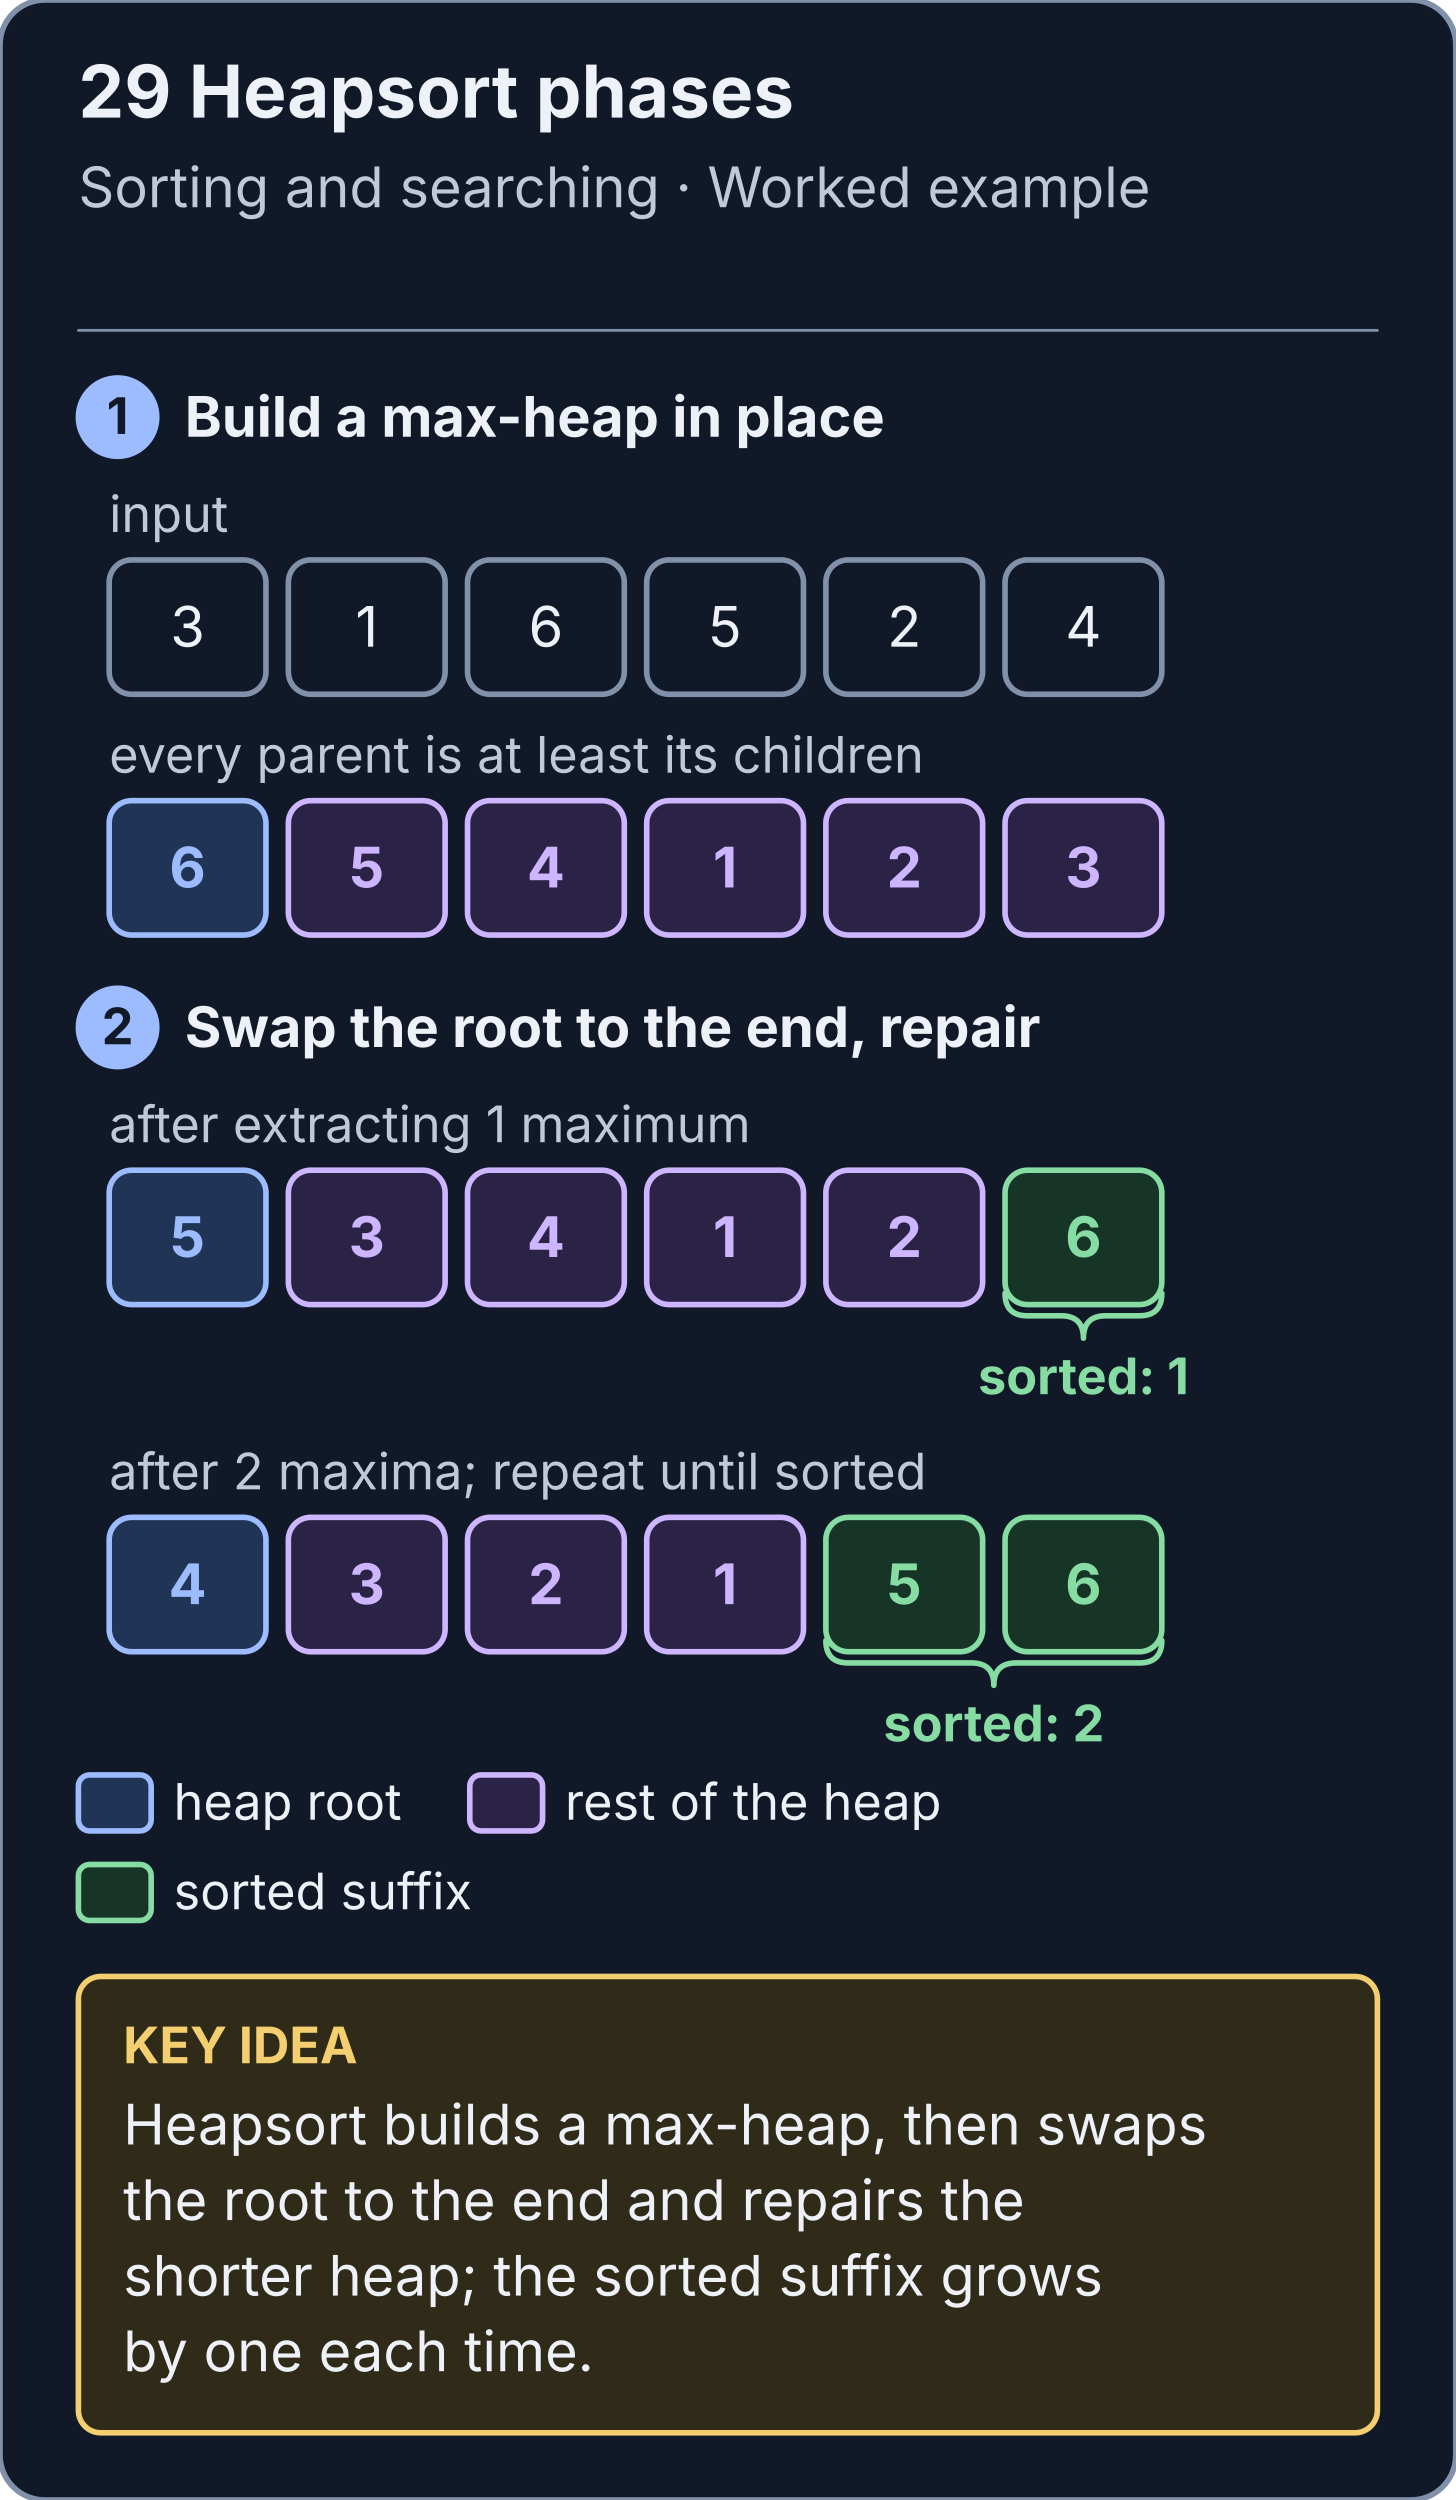
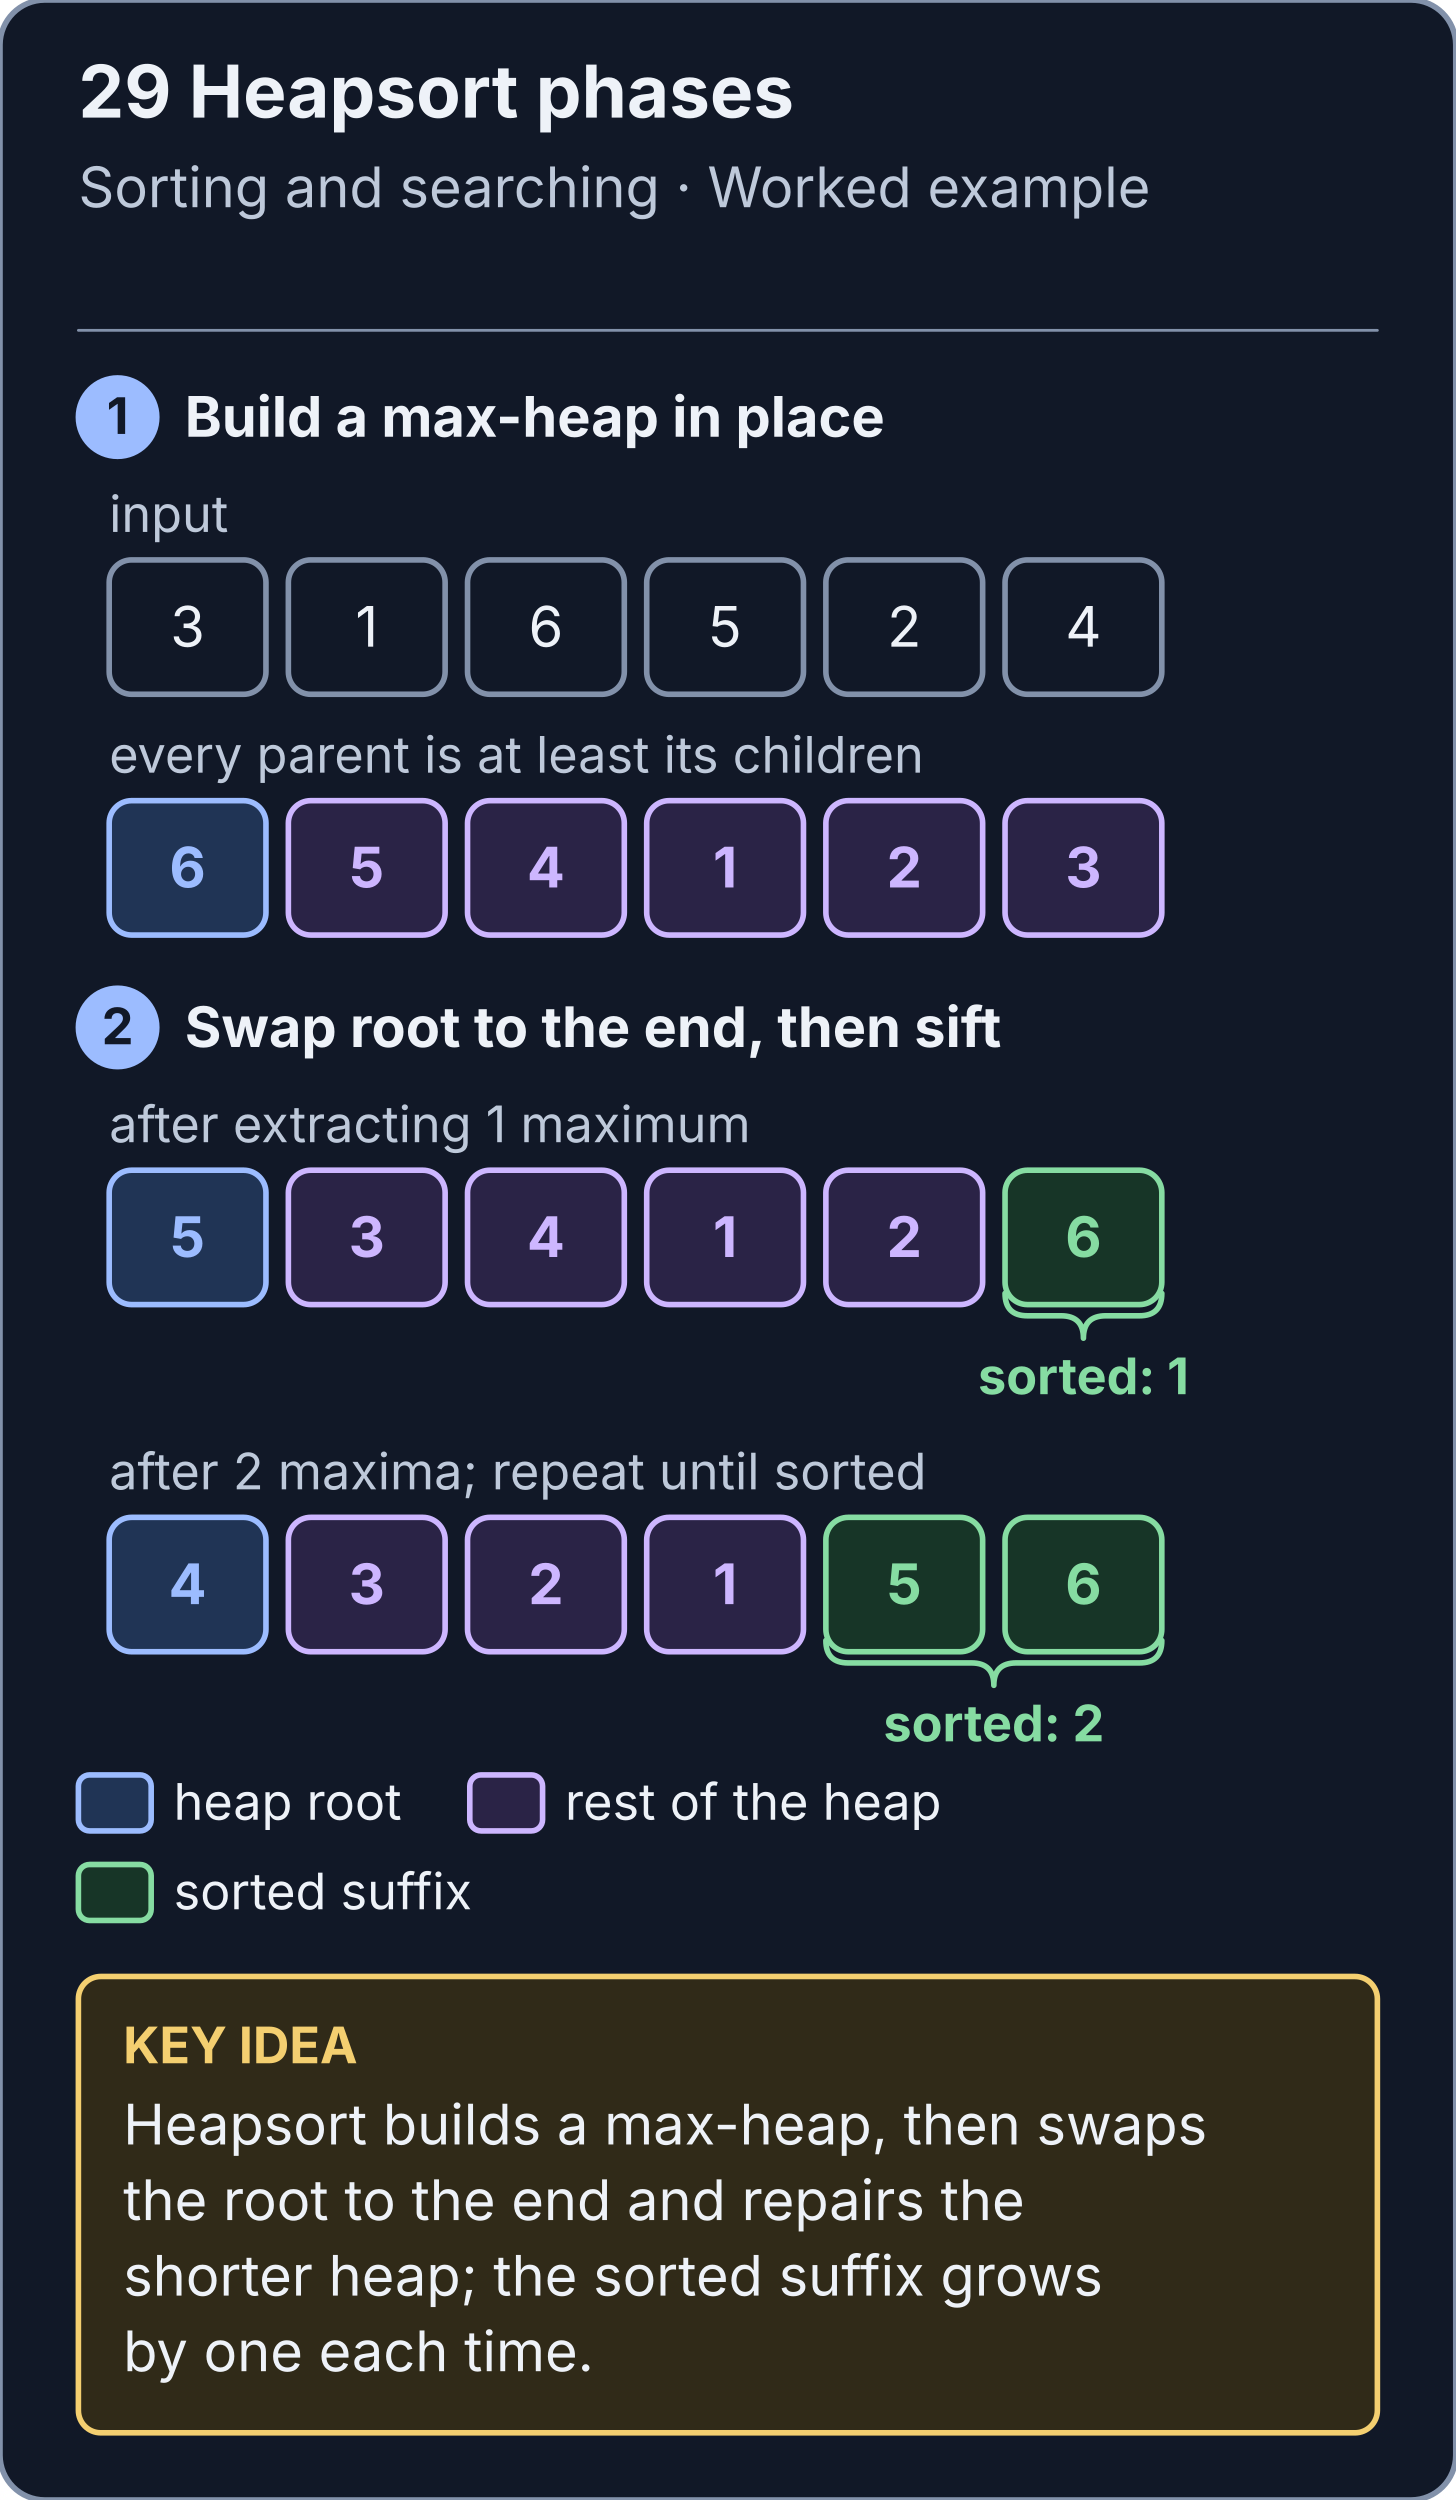
<svg xmlns="http://www.w3.org/2000/svg" viewBox="0 0 520 893" width="520" height="893" role="img" aria-labelledby="title desc">
  <style>text{font-family:system-ui,-apple-system,BlinkMacSystemFont,"Segoe UI",sans-serif} line,path{stroke-linecap:round;stroke-linejoin:round}</style>
  <defs>
    <marker id="heapsort-phases-paper-arrow" markerWidth="9" markerHeight="9" refX="8" refY="4" orient="auto" markerUnits="userSpaceOnUse">
      <path d="M 0 0 L 8 4 L 0 8 Z" fill="#111827" />
    </marker>
    <marker id="heapsort-phases-ink-arrow" markerWidth="9" markerHeight="9" refX="8" refY="4" orient="auto" markerUnits="userSpaceOnUse">
      <path d="M 0 0 L 8 4 L 0 8 Z" fill="#eef2f8" />
    </marker>
    <marker id="heapsort-phases-muted-arrow" markerWidth="9" markerHeight="9" refX="8" refY="4" orient="auto" markerUnits="userSpaceOnUse">
      <path d="M 0 0 L 8 4 L 0 8 Z" fill="#bec9da" />
    </marker>
    <marker id="heapsort-phases-line-arrow" markerWidth="9" markerHeight="9" refX="8" refY="4" orient="auto" markerUnits="userSpaceOnUse">
      <path d="M 0 0 L 8 4 L 0 8 Z" fill="#8291aa" />
    </marker>
    <marker id="heapsort-phases-blue-arrow" markerWidth="9" markerHeight="9" refX="8" refY="4" orient="auto" markerUnits="userSpaceOnUse">
      <path d="M 0 0 L 8 4 L 0 8 Z" fill="#9cbcff" />
    </marker>
    <marker id="heapsort-phases-soft-arrow" markerWidth="9" markerHeight="9" refX="8" refY="4" orient="auto" markerUnits="userSpaceOnUse">
      <path d="M 0 0 L 8 4 L 0 8 Z" fill="#203455" />
    </marker>
    <marker id="heapsort-phases-note-arrow" markerWidth="9" markerHeight="9" refX="8" refY="4" orient="auto" markerUnits="userSpaceOnUse">
      <path d="M 0 0 L 8 4 L 0 8 Z" fill="#302a18" />
    </marker>
    <marker id="heapsort-phases-gold-arrow" markerWidth="9" markerHeight="9" refX="8" refY="4" orient="auto" markerUnits="userSpaceOnUse">
      <path d="M 0 0 L 8 4 L 0 8 Z" fill="#f4cf70" />
    </marker>
    <marker id="heapsort-phases-red-arrow" markerWidth="9" markerHeight="9" refX="8" refY="4" orient="auto" markerUnits="userSpaceOnUse">
      <path d="M 0 0 L 8 4 L 0 8 Z" fill="#ffaaa1" />
    </marker>
    <marker id="heapsort-phases-panel-arrow" markerWidth="9" markerHeight="9" refX="8" refY="4" orient="auto" markerUnits="userSpaceOnUse">
      <path d="M 0 0 L 8 4 L 0 8 Z" fill="#192333" />
    </marker>
    <marker id="heapsort-phases-green-arrow" markerWidth="9" markerHeight="9" refX="8" refY="4" orient="auto" markerUnits="userSpaceOnUse">
      <path d="M 0 0 L 8 4 L 0 8 Z" fill="#86dca2" />
    </marker>
    <marker id="heapsort-phases-mint-arrow" markerWidth="9" markerHeight="9" refX="8" refY="4" orient="auto" markerUnits="userSpaceOnUse">
      <path d="M 0 0 L 8 4 L 0 8 Z" fill="#173527" />
    </marker>
    <marker id="heapsort-phases-violet-arrow" markerWidth="9" markerHeight="9" refX="8" refY="4" orient="auto" markerUnits="userSpaceOnUse">
      <path d="M 0 0 L 8 4 L 0 8 Z" fill="#cdb6ff" />
    </marker>
    <marker id="heapsort-phases-lilac-arrow" markerWidth="9" markerHeight="9" refX="8" refY="4" orient="auto" markerUnits="userSpaceOnUse">
      <path d="M 0 0 L 8 4 L 0 8 Z" fill="#2a2346" />
    </marker>
    <marker id="heapsort-phases-rose-arrow" markerWidth="9" markerHeight="9" refX="8" refY="4" orient="auto" markerUnits="userSpaceOnUse">
      <path d="M 0 0 L 8 4 L 0 8 Z" fill="#3d1f22" />
    </marker>
  </defs>
  <rect x="0" y="0" width="520" height="893" rx="16" fill="#111827" stroke="#8291aa" stroke-width="2" />
  <text x="28" y="42" font-size="26" fill="#eef2f8" text-anchor="start" font-weight="700">29  Heapsort phases</text>
  <text x="28" y="74" font-size="20" fill="#bec9da" text-anchor="start" font-weight="400">Sorting and searching · Worked example</text>
  <line x1="28" y1="118" x2="492" y2="118" stroke="#8291aa" stroke-width="1" />
  <circle cx="42" cy="149" r="14" fill="#9cbcff" stroke="#9cbcff" stroke-width="2" />
  <text x="42" y="155" font-size="18" fill="#111827" text-anchor="middle" font-weight="700">1</text>
  <text x="66" y="156" font-size="20" fill="#eef2f8" text-anchor="start" font-weight="700">Build a max-heap in place</text>
  <text x="39" y="190" font-size="18" fill="#bec9da" text-anchor="start" font-weight="400">input</text>
  <rect x="39" y="200" width="56" height="48" rx="8" fill="#111827" stroke="#8291aa" stroke-width="2" />
  <text x="67.0" y="231.0" font-size="20" fill="#eef2f8" text-anchor="middle" font-weight="400">3</text>
  <rect x="103" y="200" width="56" height="48" rx="8" fill="#111827" stroke="#8291aa" stroke-width="2" />
  <text x="131.0" y="231.0" font-size="20" fill="#eef2f8" text-anchor="middle" font-weight="400">1</text>
  <rect x="167" y="200" width="56" height="48" rx="8" fill="#111827" stroke="#8291aa" stroke-width="2" />
  <text x="195.0" y="231.0" font-size="20" fill="#eef2f8" text-anchor="middle" font-weight="400">6</text>
  <rect x="231" y="200" width="56" height="48" rx="8" fill="#111827" stroke="#8291aa" stroke-width="2" />
  <text x="259.0" y="231.0" font-size="20" fill="#eef2f8" text-anchor="middle" font-weight="400">5</text>
  <rect x="295" y="200" width="56" height="48" rx="8" fill="#111827" stroke="#8291aa" stroke-width="2" />
  <text x="323.0" y="231.0" font-size="20" fill="#eef2f8" text-anchor="middle" font-weight="400">2</text>
  <rect x="359" y="200" width="56" height="48" rx="8" fill="#111827" stroke="#8291aa" stroke-width="2" />
  <text x="387.0" y="231.0" font-size="20" fill="#eef2f8" text-anchor="middle" font-weight="400">4</text>
  <text x="39" y="276" font-size="18" fill="#bec9da" text-anchor="start" font-weight="400">every parent is at least its children</text>
  <rect x="39" y="286" width="56" height="48" rx="8" fill="#203455" stroke="#9cbcff" stroke-width="2" />
  <text x="67.0" y="317.0" font-size="20" fill="#9cbcff" text-anchor="middle" font-weight="700">6</text>
  <rect x="103" y="286" width="56" height="48" rx="8" fill="#2a2346" stroke="#cdb6ff" stroke-width="2" />
  <text x="131.0" y="317.0" font-size="20" fill="#cdb6ff" text-anchor="middle" font-weight="700">5</text>
  <rect x="167" y="286" width="56" height="48" rx="8" fill="#2a2346" stroke="#cdb6ff" stroke-width="2" />
  <text x="195.0" y="317.0" font-size="20" fill="#cdb6ff" text-anchor="middle" font-weight="700">4</text>
  <rect x="231" y="286" width="56" height="48" rx="8" fill="#2a2346" stroke="#cdb6ff" stroke-width="2" />
  <text x="259.0" y="317.0" font-size="20" fill="#cdb6ff" text-anchor="middle" font-weight="700">1</text>
  <rect x="295" y="286" width="56" height="48" rx="8" fill="#2a2346" stroke="#cdb6ff" stroke-width="2" />
  <text x="323.0" y="317.0" font-size="20" fill="#cdb6ff" text-anchor="middle" font-weight="700">2</text>
  <rect x="359" y="286" width="56" height="48" rx="8" fill="#2a2346" stroke="#cdb6ff" stroke-width="2" />
  <text x="387.0" y="317.0" font-size="20" fill="#cdb6ff" text-anchor="middle" font-weight="700">3</text>
  <circle cx="42" cy="367" r="14" fill="#9cbcff" stroke="#9cbcff" stroke-width="2" />
  <text x="42" y="373" font-size="18" fill="#111827" text-anchor="middle" font-weight="700">2</text>
-   <text x="66" y="374" font-size="20" fill="#eef2f8" text-anchor="start" font-weight="700">Swap the root to the end, repair</text>
+   <text x="66" y="374" font-size="20" fill="#eef2f8" text-anchor="start" font-weight="700">Swap root to the end, then sift</text>
  <text x="39" y="408" font-size="18" fill="#bec9da" text-anchor="start" font-weight="400">after extracting 1 maximum</text>
  <rect x="39" y="418" width="56" height="48" rx="8" fill="#203455" stroke="#9cbcff" stroke-width="2" />
  <text x="67.0" y="449.0" font-size="20" fill="#9cbcff" text-anchor="middle" font-weight="700">5</text>
  <rect x="103" y="418" width="56" height="48" rx="8" fill="#2a2346" stroke="#cdb6ff" stroke-width="2" />
  <text x="131.0" y="449.0" font-size="20" fill="#cdb6ff" text-anchor="middle" font-weight="700">3</text>
  <rect x="167" y="418" width="56" height="48" rx="8" fill="#2a2346" stroke="#cdb6ff" stroke-width="2" />
  <text x="195.0" y="449.0" font-size="20" fill="#cdb6ff" text-anchor="middle" font-weight="700">4</text>
  <rect x="231" y="418" width="56" height="48" rx="8" fill="#2a2346" stroke="#cdb6ff" stroke-width="2" />
  <text x="259.0" y="449.0" font-size="20" fill="#cdb6ff" text-anchor="middle" font-weight="700">1</text>
  <rect x="295" y="418" width="56" height="48" rx="8" fill="#2a2346" stroke="#cdb6ff" stroke-width="2" />
  <text x="323.0" y="449.0" font-size="20" fill="#cdb6ff" text-anchor="middle" font-weight="700">2</text>
  <rect x="359" y="418" width="56" height="48" rx="8" fill="#173527" stroke="#86dca2" stroke-width="2" />
  <text x="387.0" y="449.0" font-size="20" fill="#86dca2" text-anchor="middle" font-weight="700">6</text>
  <path d="M 359 462 Q 359 470 367 470 H 379.0 Q 387.0 470 387.0 478 Q 387.0 470 395.0 470 H 407 Q 415 470 415 462" fill="none" stroke="#86dca2" stroke-width="2" />
  <text x="387.0" y="498" font-size="18" fill="#86dca2" text-anchor="middle" font-weight="700">sorted: 1</text>
  <text x="39" y="532" font-size="18" fill="#bec9da" text-anchor="start" font-weight="400">after 2 maxima; repeat until sorted</text>
  <rect x="39" y="542" width="56" height="48" rx="8" fill="#203455" stroke="#9cbcff" stroke-width="2" />
  <text x="67.0" y="573.0" font-size="20" fill="#9cbcff" text-anchor="middle" font-weight="700">4</text>
  <rect x="103" y="542" width="56" height="48" rx="8" fill="#2a2346" stroke="#cdb6ff" stroke-width="2" />
  <text x="131.0" y="573.0" font-size="20" fill="#cdb6ff" text-anchor="middle" font-weight="700">3</text>
  <rect x="167" y="542" width="56" height="48" rx="8" fill="#2a2346" stroke="#cdb6ff" stroke-width="2" />
  <text x="195.0" y="573.0" font-size="20" fill="#cdb6ff" text-anchor="middle" font-weight="700">2</text>
  <rect x="231" y="542" width="56" height="48" rx="8" fill="#2a2346" stroke="#cdb6ff" stroke-width="2" />
  <text x="259.0" y="573.0" font-size="20" fill="#cdb6ff" text-anchor="middle" font-weight="700">1</text>
  <rect x="295" y="542" width="56" height="48" rx="8" fill="#173527" stroke="#86dca2" stroke-width="2" />
  <text x="323.0" y="573.0" font-size="20" fill="#86dca2" text-anchor="middle" font-weight="700">5</text>
  <rect x="359" y="542" width="56" height="48" rx="8" fill="#173527" stroke="#86dca2" stroke-width="2" />
  <text x="387.0" y="573.0" font-size="20" fill="#86dca2" text-anchor="middle" font-weight="700">6</text>
  <path d="M 295 586 Q 295 594 303 594 H 347.0 Q 355.0 594 355.0 602 Q 355.0 594 363.0 594 H 407 Q 415 594 415 586" fill="none" stroke="#86dca2" stroke-width="2" />
  <text x="355.0" y="622" font-size="18" fill="#86dca2" text-anchor="middle" font-weight="700">sorted: 2</text>
  <rect x="28" y="634" width="26" height="20" rx="4" fill="#203455" stroke="#9cbcff" stroke-width="2" />
  <text x="62" y="650" font-size="18" fill="#eef2f8" text-anchor="start" font-weight="400">heap root</text>
  <rect x="167.808" y="634" width="26" height="20" rx="4" fill="#2a2346" stroke="#cdb6ff" stroke-width="2" />
  <text x="201.808" y="650" font-size="18" fill="#eef2f8" text-anchor="start" font-weight="400">rest of the heap</text>
  <rect x="28" y="666" width="26" height="20" rx="4" fill="#173527" stroke="#86dca2" stroke-width="2" />
  <text x="62" y="682" font-size="18" fill="#eef2f8" text-anchor="start" font-weight="400">sorted suffix</text>
  <rect x="28" y="706" width="464" height="163" rx="8" fill="#302a18" stroke="#f4cf70" stroke-width="2" />
  <text x="44" y="737" font-size="18" fill="#f4cf70" text-anchor="start" font-weight="700">KEY IDEA</text>
  <text x="44" y="766" font-size="20" fill="#eef2f8" text-anchor="start" font-weight="400">Heapsort builds a max-heap, then swaps</text>
  <text x="44" y="793" font-size="20" fill="#eef2f8" text-anchor="start" font-weight="400">the root to the end and repairs the</text>
  <text x="44" y="820" font-size="20" fill="#eef2f8" text-anchor="start" font-weight="400">shorter heap; the sorted suffix grows</text>
  <text x="44" y="847" font-size="20" fill="#eef2f8" text-anchor="start" font-weight="400">by one each time.</text>
</svg>
